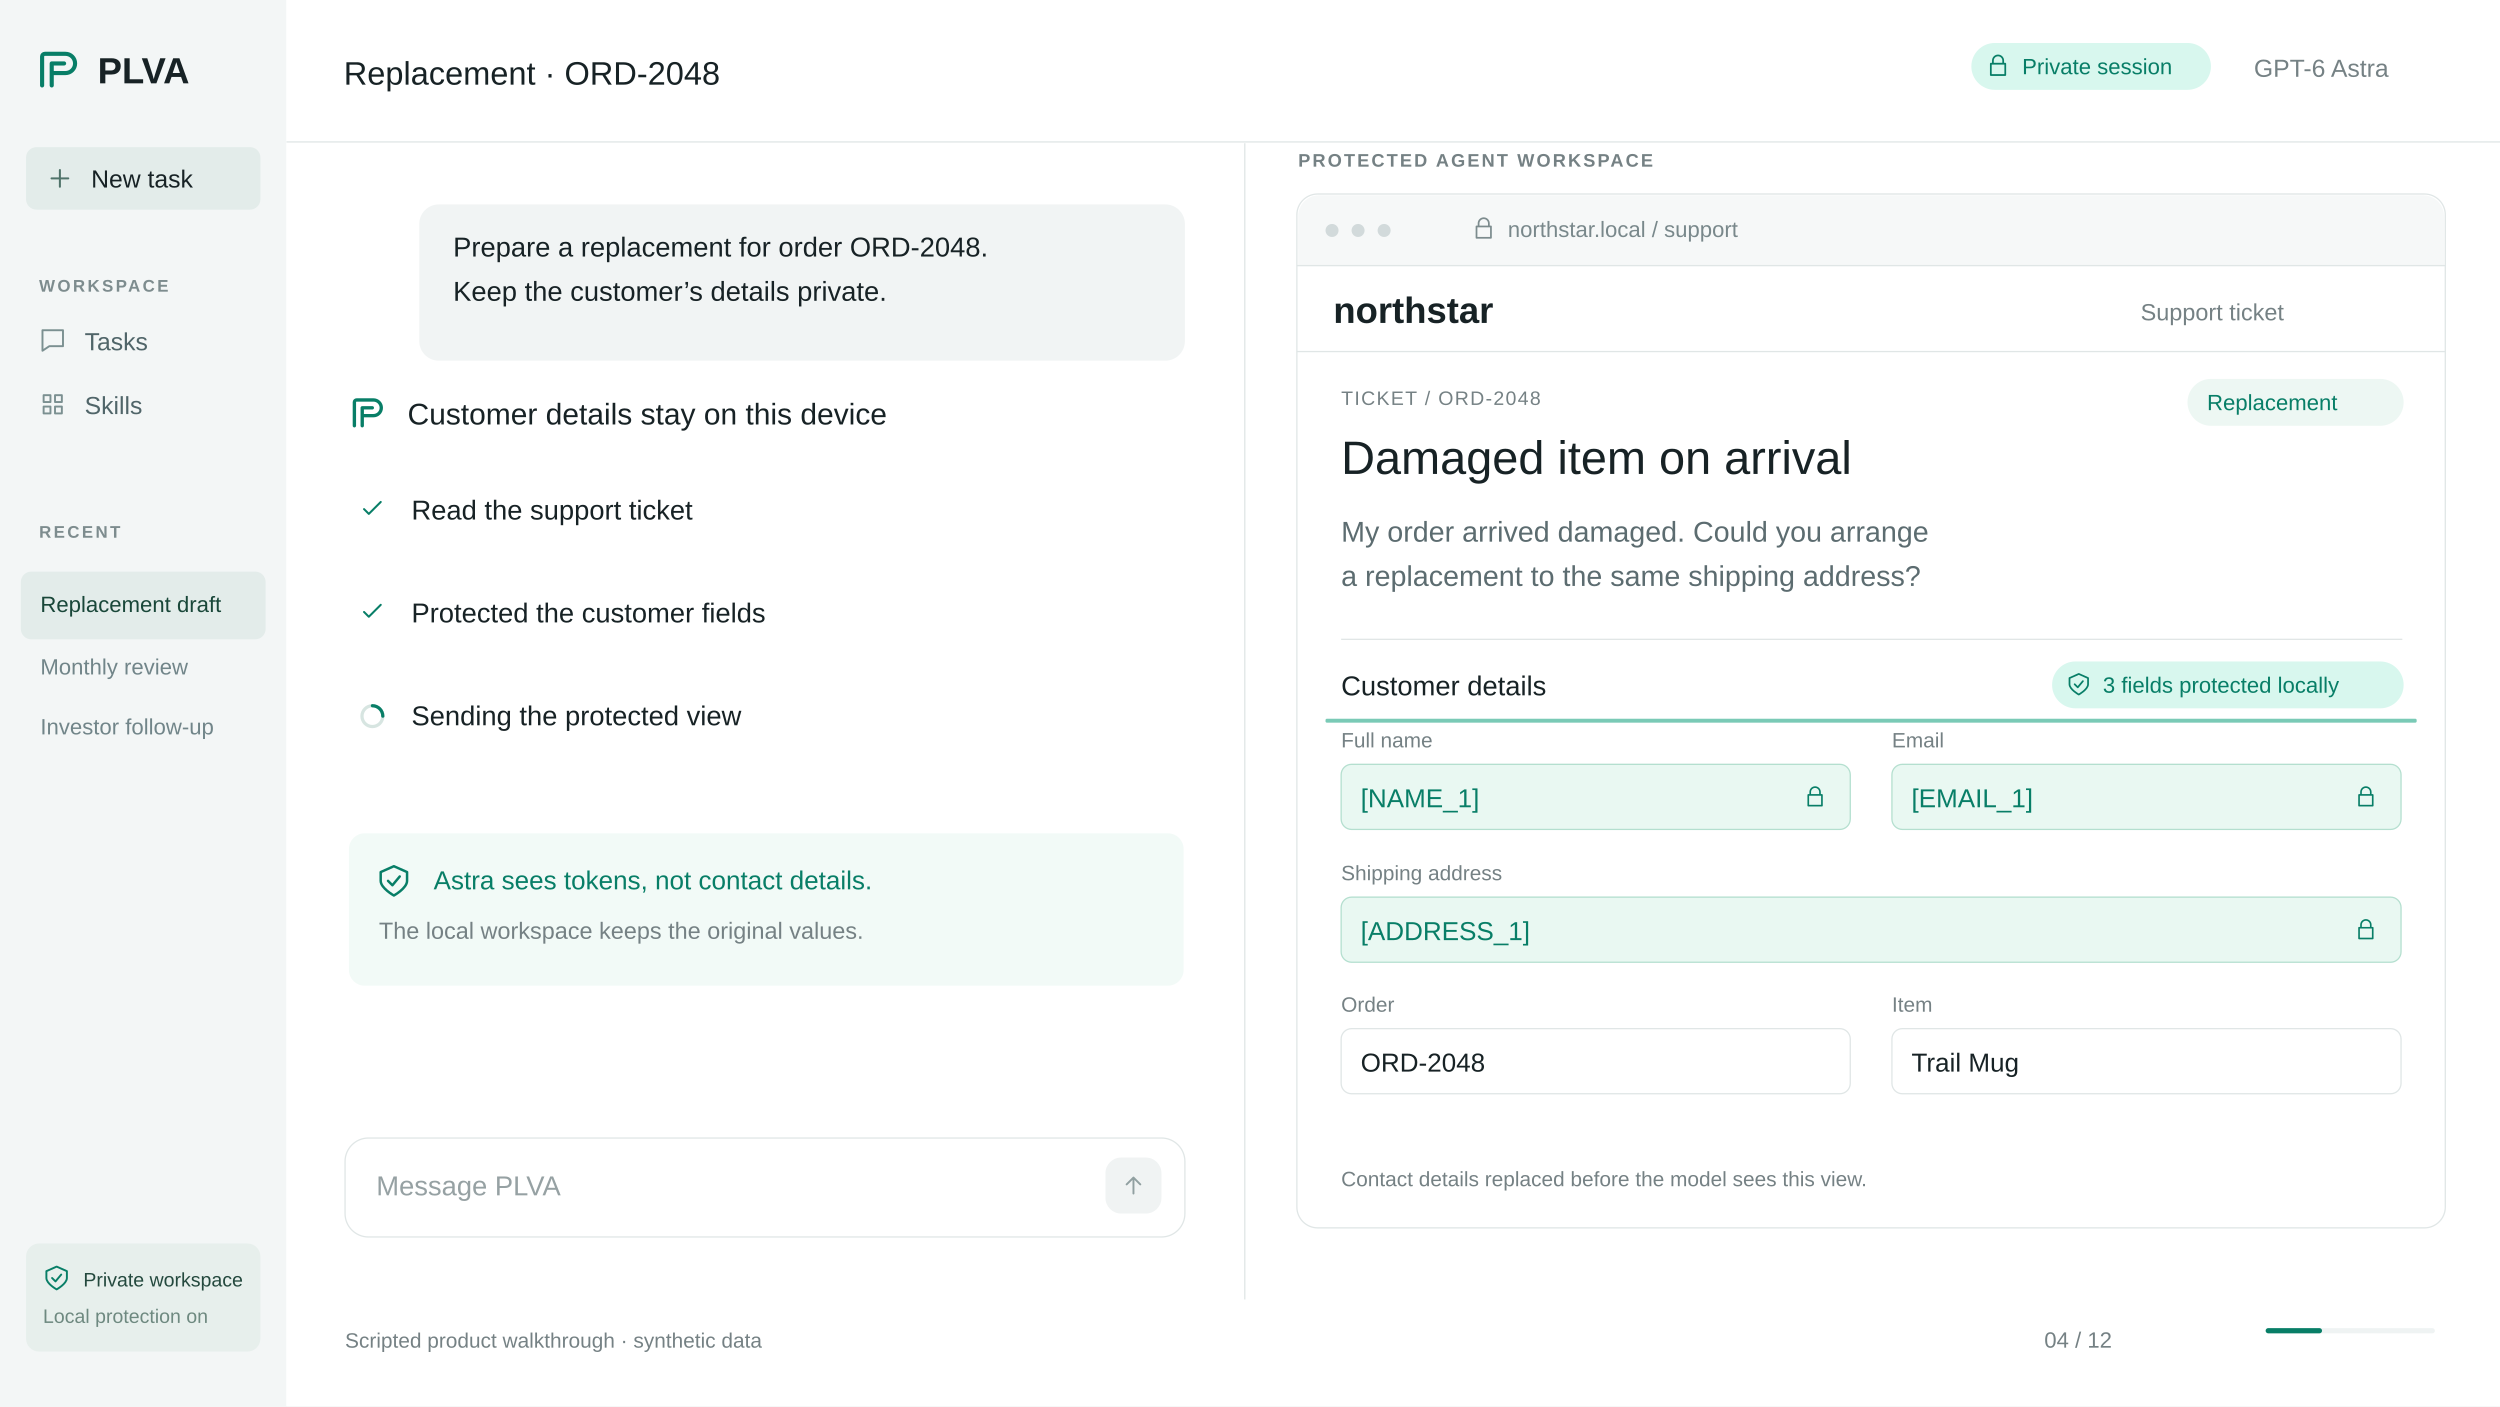
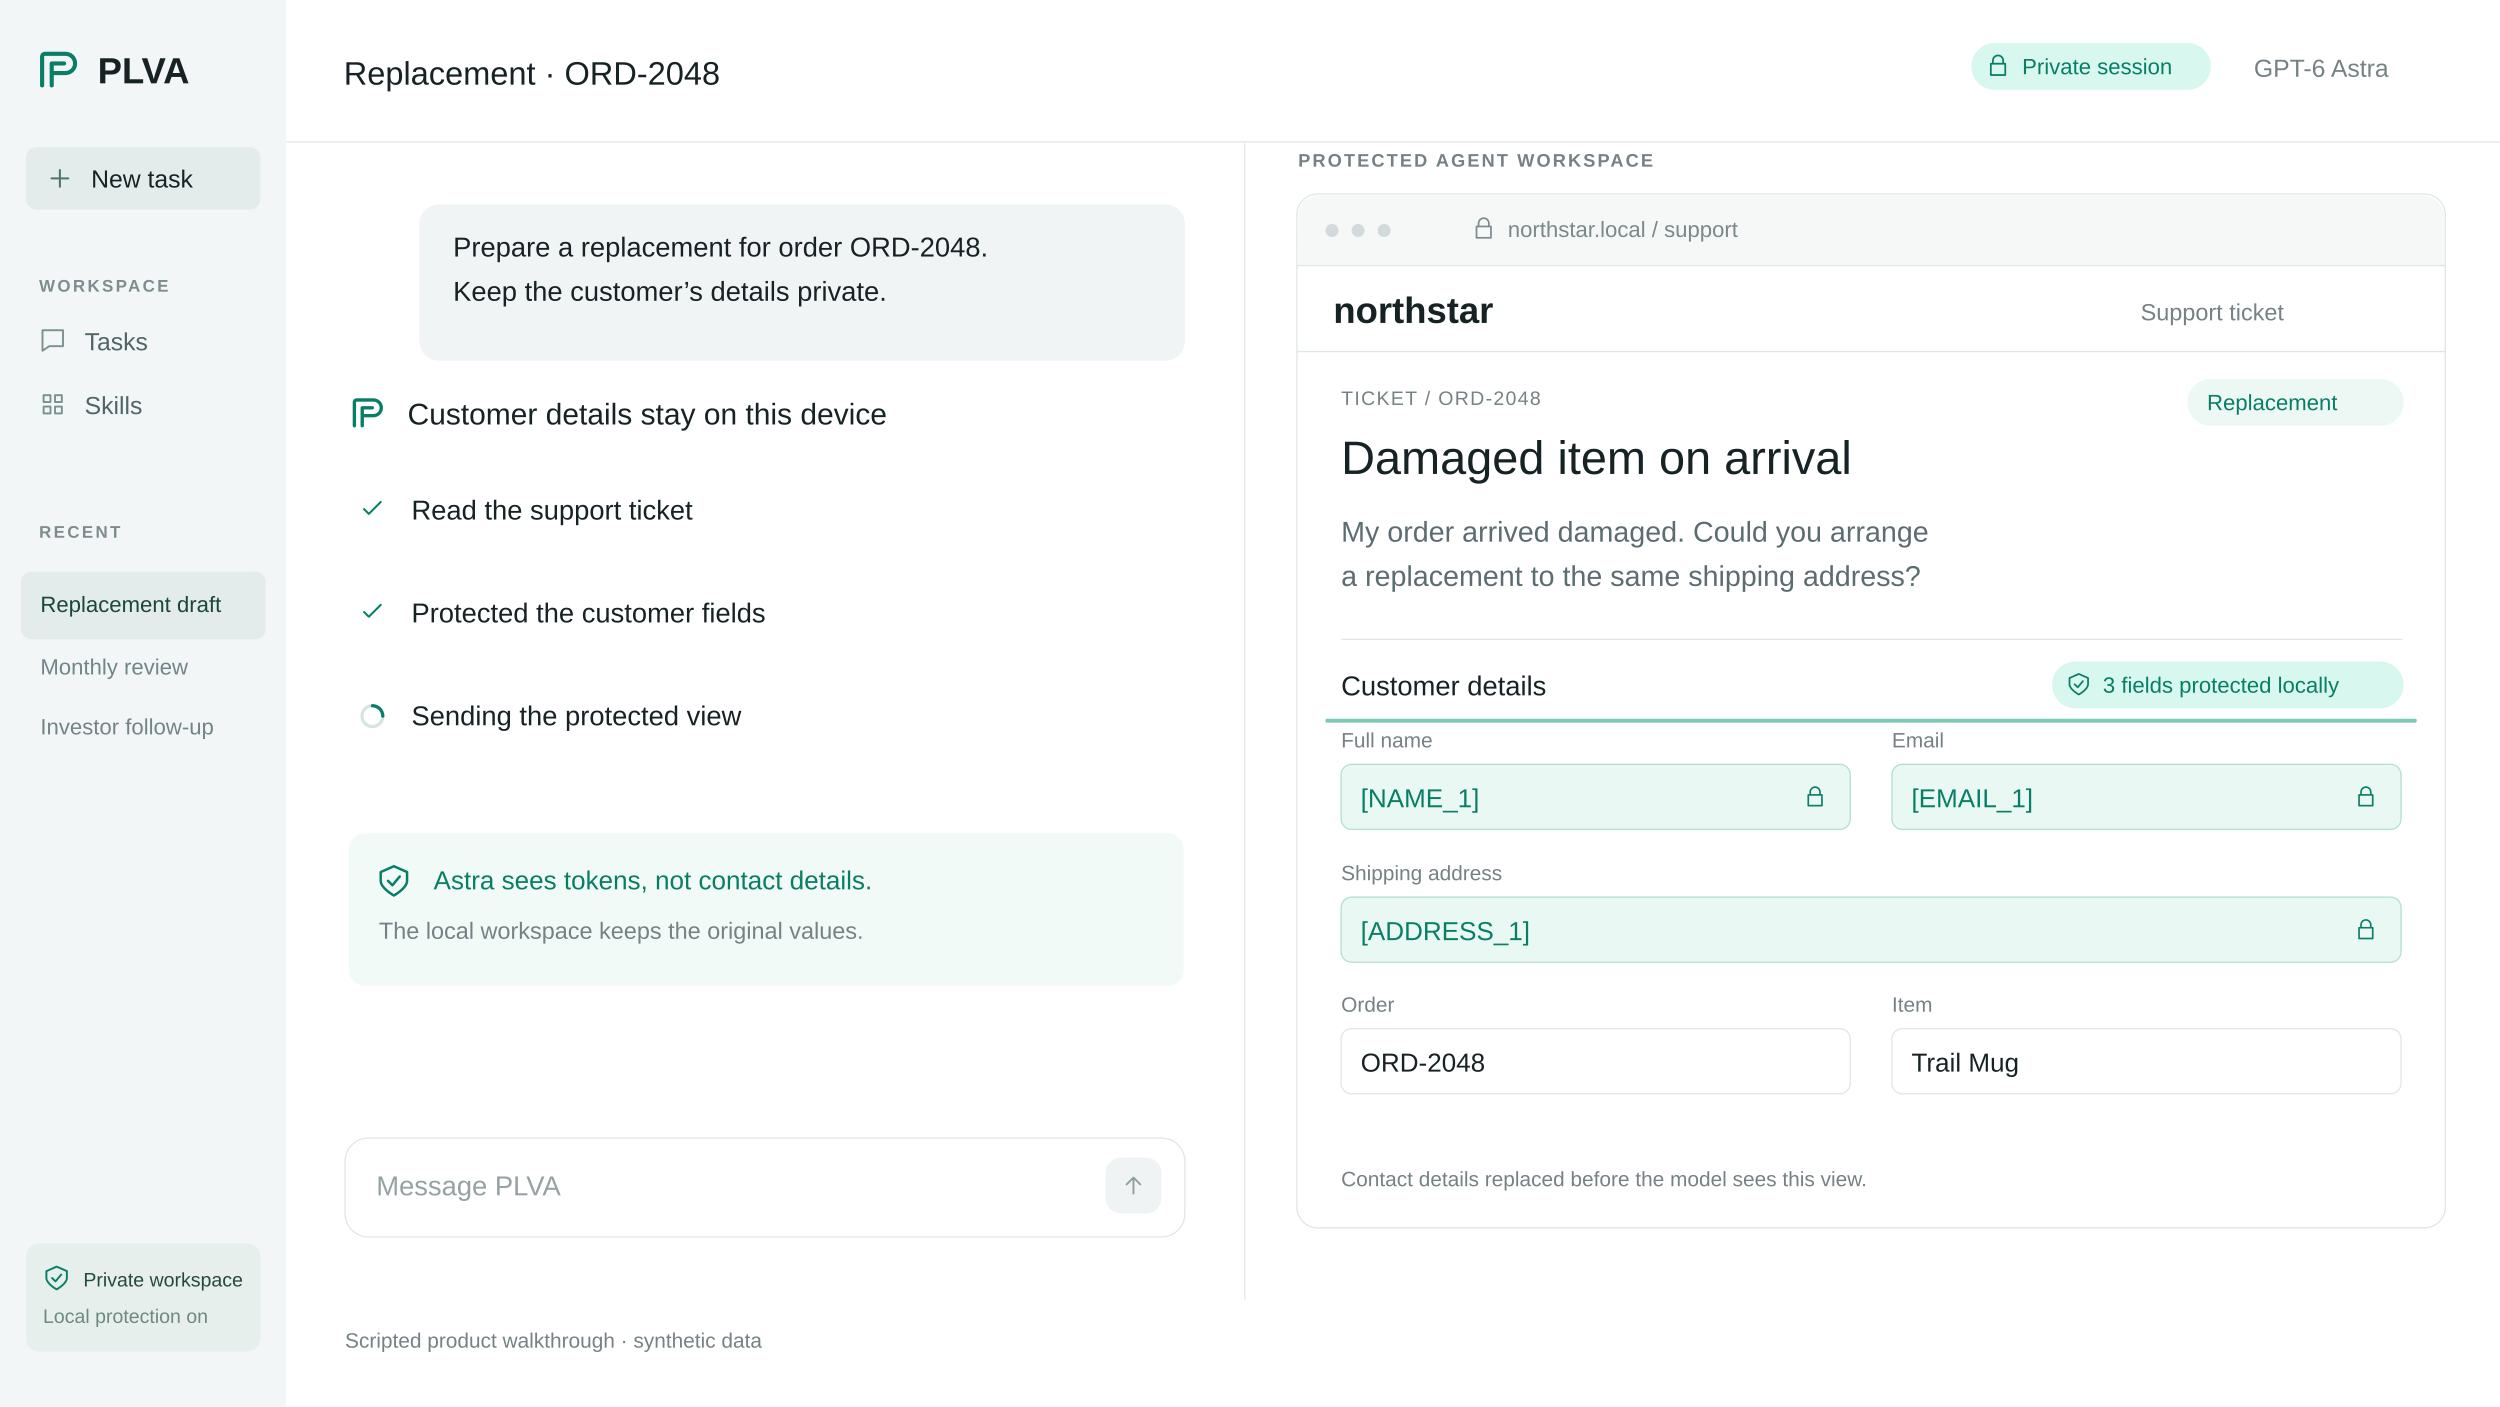
<svg xmlns="http://www.w3.org/2000/svg" width="1920" height="1080" viewBox="0 0 1920 1080" role="img" aria-labelledby="screen-title" style="font-family:'Segoe UI',Arial,sans-serif">
  <rect width="1920" height="1080" fill="#fff" />
  <rect x="0" y="0" width="220" height="1080" rx="0" fill="#f3f6f6" stroke="none" />
  <g transform="translate(26 35) scale(1.055556)">
    <path d="M6 29V8a2 2 0 0 1 2-2h15a7 7 0 0 1 0 14H13m0 9V13h9" stroke="#087e67" stroke-width="3" fill="none" stroke-linecap="round" stroke-linejoin="round" />
  </g>
  <text x="75" y="64" font-size="28" font-weight="600" fill="#172225">PLVA</text>
  <rect x="20" y="113" width="180" height="48" rx="8" fill="#e3ecea" stroke="none" />
  <svg x="35" y="126" width="22" height="22" viewBox="0 0 24 24" fill="none" stroke="#50736a" stroke-width="1.7" stroke-linecap="round" stroke-linejoin="round">
    <path d="M12 5v14M5 12h14" />
  </svg>
  <text x="70" y="144" font-size="19" font-weight="400" fill="#172225">New task</text>
  <text x="30" y="224" font-size="13" font-weight="600" fill="#7d8c8e" letter-spacing="1.8">WORKSPACE</text>
  <svg x="30" y="251" width="21" height="21" viewBox="0 0 24 24" fill="none" stroke="#7b9091" stroke-width="1.7" stroke-linecap="round" stroke-linejoin="round">
    <path d="M3 3h18v14H9l-6 4z" />
  </svg>
  <text x="65" y="269" font-size="19" font-weight="400" fill="#506569">Tasks</text>
  <svg x="30" y="300" width="21" height="21" viewBox="0 0 24 24" fill="none" stroke="#7b9091" stroke-width="1.7" stroke-linecap="round" stroke-linejoin="round">
    <path d="M4 4h6v6H4zM14 4h6v6h-6zM4 14h6v6H4zM14 14h6v6h-6z" />
  </svg>
  <text x="65" y="318" font-size="19" font-weight="400" fill="#506569">Skills</text>
  <text x="30" y="413" font-size="13" font-weight="600" fill="#7d8c8e" letter-spacing="1.8">RECENT</text>
  <rect x="16" y="439" width="188" height="52" rx="8" fill="#e3ecea" stroke="none" />
  <text x="31" y="470" font-size="17" font-weight="400" fill="#194739">Replacement draft</text>
  <text x="31" y="518" font-size="17" font-weight="400" fill="#718589">Monthly review</text>
  <text x="31" y="564" font-size="17" font-weight="400" fill="#718589">Investor follow-up</text>
  <rect x="20" y="955" width="180" height="83" rx="10" fill="#e7efec" stroke="none" />
  <svg x="33" y="971" width="21" height="21" viewBox="0 0 24 24" fill="none" stroke="#087e67" stroke-width="1.7" stroke-linecap="round" stroke-linejoin="round">
    <path d="M12 2 3 6v6c0 5 9 10 9 10s9-5 9-10V6zM8 12l3 3 5-6" />
  </svg>
  <text x="64" y="988" font-size="15" font-weight="400" fill="#24493e">Private workspace</text>
  <text x="33" y="1016" font-size="15" font-weight="400" fill="#6e8980">Local protection on</text>
  <rect x="220" y="0" width="1700" height="1080" rx="0" fill="#ffffff" stroke="none" />
  <path d="M220 109L1920 109" stroke="#e0e6e6" />
  <text x="264" y="65" font-size="25" font-weight="500" fill="#172225">Replacement · ORD-2048</text>
  <rect x="1514" y="33" width="184" height="36" rx="18" fill="#d8f7ee" stroke="none" />
  <svg x="1525" y="41" width="19" height="19" viewBox="0 0 24 24" fill="none" stroke="#087e67" stroke-width="1.7" stroke-linecap="round" stroke-linejoin="round">
    <path d="M7 10V7a5 5 0 0 1 10 0v3M5 10h14v11H5z" />
  </svg>
  <text x="1553" y="57" font-size="17" font-weight="500" fill="#087e67">Private session</text>
  <text x="1731" y="59" font-size="19" font-weight="400" fill="#758184">GPT-6 Astra</text>
  <path d="M956 110L956 998" stroke="#e0e6e6" />
  <text x="265" y="1035" font-size="16" font-weight="400" fill="#758184">Scripted product walkthrough · synthetic data</text>
-   <text x="1570" y="1035" font-size="17" font-weight="400" fill="#758184">04 / 12</text>
-   <rect x="1740" y="1020" width="130" height="4" rx="2" fill="#eff3f3" stroke="none" />
-   <rect x="1740" y="1020" width="43.333" height="4" rx="2" fill="#087e67" stroke="none" />
  <g class="conversation">
    <rect x="322" y="157" width="588" height="120" rx="15" fill="#f1f4f4" stroke="none" />
    <text x="348" y="197" font-size="21" font-weight="400" fill="#172225">Prepare a replacement for order ORD-2048.</text>
    <text x="348" y="231" font-size="21" font-weight="400" fill="#172225">Keep the customer’s details private.</text>
    <g transform="translate(267 302) scale(0.8611111)">
      <path d="M6 29V8a2 2 0 0 1 2-2h15a7 7 0 0 1 0 14H13m0 9V13h9" stroke="#087e67" stroke-width="3" fill="none" stroke-linecap="round" stroke-linejoin="round" />
    </g>
    <text x="313" y="326" font-size="23" font-weight="500" fill="#172225">Customer details stay on this device</text>
    <g class="activity-step" data-active="false">
      <svg x="275" y="380" width="22" height="22" viewBox="0 0 24 24" fill="none" stroke="#087e67" stroke-width="1.7" stroke-linecap="round" stroke-linejoin="round">
        <path d="M5 12l4 4L19 6" />
      </svg>
      <text x="316" y="399" font-size="21" font-weight="400" fill="#172225">Read the support ticket</text>
    </g>
    <g class="activity-step" data-active="false">
      <svg x="275" y="459" width="22" height="22" viewBox="0 0 24 24" fill="none" stroke="#087e67" stroke-width="1.7" stroke-linecap="round" stroke-linejoin="round">
        <path d="M5 12l4 4L19 6" />
      </svg>
      <text x="316" y="478" font-size="21" font-weight="400" fill="#172225">Protected the customer fields</text>
    </g>
    <g class="activity-step" data-active="true">
      <g class="spinner" style="transform-origin:286px 550px">
        <circle cx="286" cy="550" r="8" stroke="#d7e5e1" fill="none" stroke-width="2.5" />
        <path d="M286 542a8 8 0 0 1 8 8" stroke="#087e67" fill="none" stroke-width="2.5" stroke-linecap="round" />
      </g>
      <text x="316" y="557" font-size="21" font-weight="500" fill="#172225">Sending the protected view</text>
    </g>
    <rect x="268" y="640" width="641" height="117" rx="12" fill="#f2faf7" stroke="none" />
    <svg x="289" y="663" width="27" height="27" viewBox="0 0 24 24" fill="none" stroke="#087e67" stroke-width="1.7" stroke-linecap="round" stroke-linejoin="round">
      <path d="M12 2 3 6v6c0 5 9 10 9 10s9-5 9-10V6zM8 12l3 3 5-6" />
    </svg>
    <text x="333" y="683" font-size="20" font-weight="500" fill="#087e67">Astra sees tokens, not contact details.</text>
    <text x="291" y="721" font-size="18" font-weight="400" fill="#758184">The local workspace keeps the original values.</text>
    <rect x="265" y="874" width="645" height="76" rx="18" fill="#fff" stroke="#e0e6e6" />
    <text x="289" y="918" font-size="21" font-weight="400" fill="#96a1a3">Message PLVA</text>
    <rect x="849" y="889" width="43" height="43" rx="12" fill="#f0f3f3" stroke="none" />
    <svg x="860" y="900" width="21" height="21" viewBox="0 0 24 24" fill="none" stroke="#91a0a1" stroke-width="1.7" stroke-linecap="round" stroke-linejoin="round">
      <path d="M12 19V5m-6 6 6-6 6 6" />
    </svg>
  </g>
  <g class="workspace">
    <text x="997" y="128" font-size="14" font-weight="600" fill="#758184" letter-spacing="1.6">PROTECTED AGENT WORKSPACE</text>
    <rect x="996" y="149" width="882" height="794" rx="16" fill="#fff" stroke="#e0e6e6" />
    <rect x="997" y="150" width="880" height="54" rx="16" fill="#f6f8f8" stroke="none" />
    <rect x="997" y="180" width="880" height="24" rx="0" fill="#f6f8f8" stroke="none" />
    <circle cx="1023" cy="177" r="5" fill="#d2dadb" />
    <circle cx="1043" cy="177" r="5" fill="#d2dadb" />
    <circle cx="1063" cy="177" r="5" fill="#d2dadb" />
    <svg x="1130" y="166" width="19" height="19" viewBox="0 0 24 24" fill="none" stroke="#7d8c8e" stroke-width="1.7" stroke-linecap="round" stroke-linejoin="round">
      <path d="M7 10V7a5 5 0 0 1 10 0v3M5 10h14v11H5z" />
    </svg>
    <text x="1158" y="182" font-size="17" font-weight="400" fill="#79888b">northstar.local / support</text>
    <path d="M996 204L1878 204" stroke="#e0e6e6" />
    <text x="1024" y="248" font-size="28" font-weight="600" fill="#172225">northstar</text>
    <text x="1644" y="246" font-size="18" font-weight="400" fill="#758184">Support ticket</text>
    <path d="M996 270L1878 270" stroke="#e0e6e6" />
    <text x="1030" y="311" font-size="15" font-weight="500" fill="#758184" letter-spacing="1">TICKET / ORD-2048</text>
    <text x="1030" y="364" font-size="36" font-weight="500" fill="#172225">Damaged item on arrival</text>
    <rect x="1680" y="291" width="166" height="36" rx="18" fill="#edf7f3" stroke="none" />
    <text x="1695" y="315" font-size="17" font-weight="500" fill="#087e67">Replacement</text>
    <text x="1030" y="416" font-size="22" font-weight="400" fill="#5c6c70">My order arrived damaged. Could you arrange</text>
    <text x="1030" y="450" font-size="22" font-weight="400" fill="#5c6c70">a replacement to the same shipping address?</text>
    <path d="M1030 491L1845 491" stroke="#e0e6e6" />
    <text x="1030" y="534" font-size="21" font-weight="500" fill="#172225">Customer details</text>
    <rect x="1576" y="508" width="270" height="36" rx="18" fill="#d8f7ee" stroke="none" />
    <svg x="1587" y="516" width="19" height="19" viewBox="0 0 24 24" fill="none" stroke="#087e67" stroke-width="1.7" stroke-linecap="round" stroke-linejoin="round">
      <path d="M12 2 3 6v6c0 5 9 10 9 10s9-5 9-10V6zM8 12l3 3 5-6" />
    </svg>
    <text x="1615" y="532" font-size="17" font-weight="500" fill="#087e67">3 fields protected locally</text>
    <text x="1030" y="574" font-size="16" font-weight="500" fill="#758184">Full name</text>
    <rect x="1030" y="587" width="391" height="50" rx="8" fill="#e9f8f2" stroke="#b4dfcf" />
    <text x="1045" y="620" font-size="20" font-weight="500" fill="#087e67">[NAME_1]</text>
    <svg x="1385" y="603" width="18" height="18" viewBox="0 0 24 24" fill="none" stroke="#087e67" stroke-width="1.7" stroke-linecap="round" stroke-linejoin="round">
      <path d="M7 10V7a5 5 0 0 1 10 0v3M5 10h14v11H5z" />
    </svg>
    <text x="1453" y="574" font-size="16" font-weight="500" fill="#758184">Email</text>
    <rect x="1453" y="587" width="391" height="50" rx="8" fill="#e9f8f2" stroke="#b4dfcf" />
    <text x="1468" y="620" font-size="20" font-weight="500" fill="#087e67">[EMAIL_1]</text>
    <svg x="1808" y="603" width="18" height="18" viewBox="0 0 24 24" fill="none" stroke="#087e67" stroke-width="1.7" stroke-linecap="round" stroke-linejoin="round">
      <path d="M7 10V7a5 5 0 0 1 10 0v3M5 10h14v11H5z" />
    </svg>
    <text x="1030" y="676" font-size="16" font-weight="500" fill="#758184">Shipping address</text>
    <rect x="1030" y="689" width="814" height="50" rx="8" fill="#e9f8f2" stroke="#b4dfcf" />
    <text x="1045" y="722" font-size="20" font-weight="500" fill="#087e67">[ADDRESS_1]</text>
    <svg x="1808" y="705" width="18" height="18" viewBox="0 0 24 24" fill="none" stroke="#087e67" stroke-width="1.7" stroke-linecap="round" stroke-linejoin="round">
      <path d="M7 10V7a5 5 0 0 1 10 0v3M5 10h14v11H5z" />
    </svg>
    <text x="1030" y="777" font-size="16" font-weight="500" fill="#758184">Order</text>
    <rect x="1030" y="790" width="391" height="50" rx="8" fill="#fff" stroke="#e0e6e6" />
    <text x="1045" y="823" font-size="20" font-weight="400" fill="#172225">ORD-2048</text>
    <text x="1453" y="777" font-size="16" font-weight="500" fill="#758184">Item</text>
    <rect x="1453" y="790" width="391" height="50" rx="8" fill="#fff" stroke="#e0e6e6" />
    <text x="1468" y="823" font-size="20" font-weight="400" fill="#172225">Trail Mug</text>
    <text x="1030" y="911" font-size="16" font-weight="400" fill="#758184">Contact details replaced before the model sees this view.</text>
    <rect class="scan-line" x="1018" y="552" width="838" height="3" rx="1" fill="#33ad8f" opacity=".65" />
  </g>
</svg>
